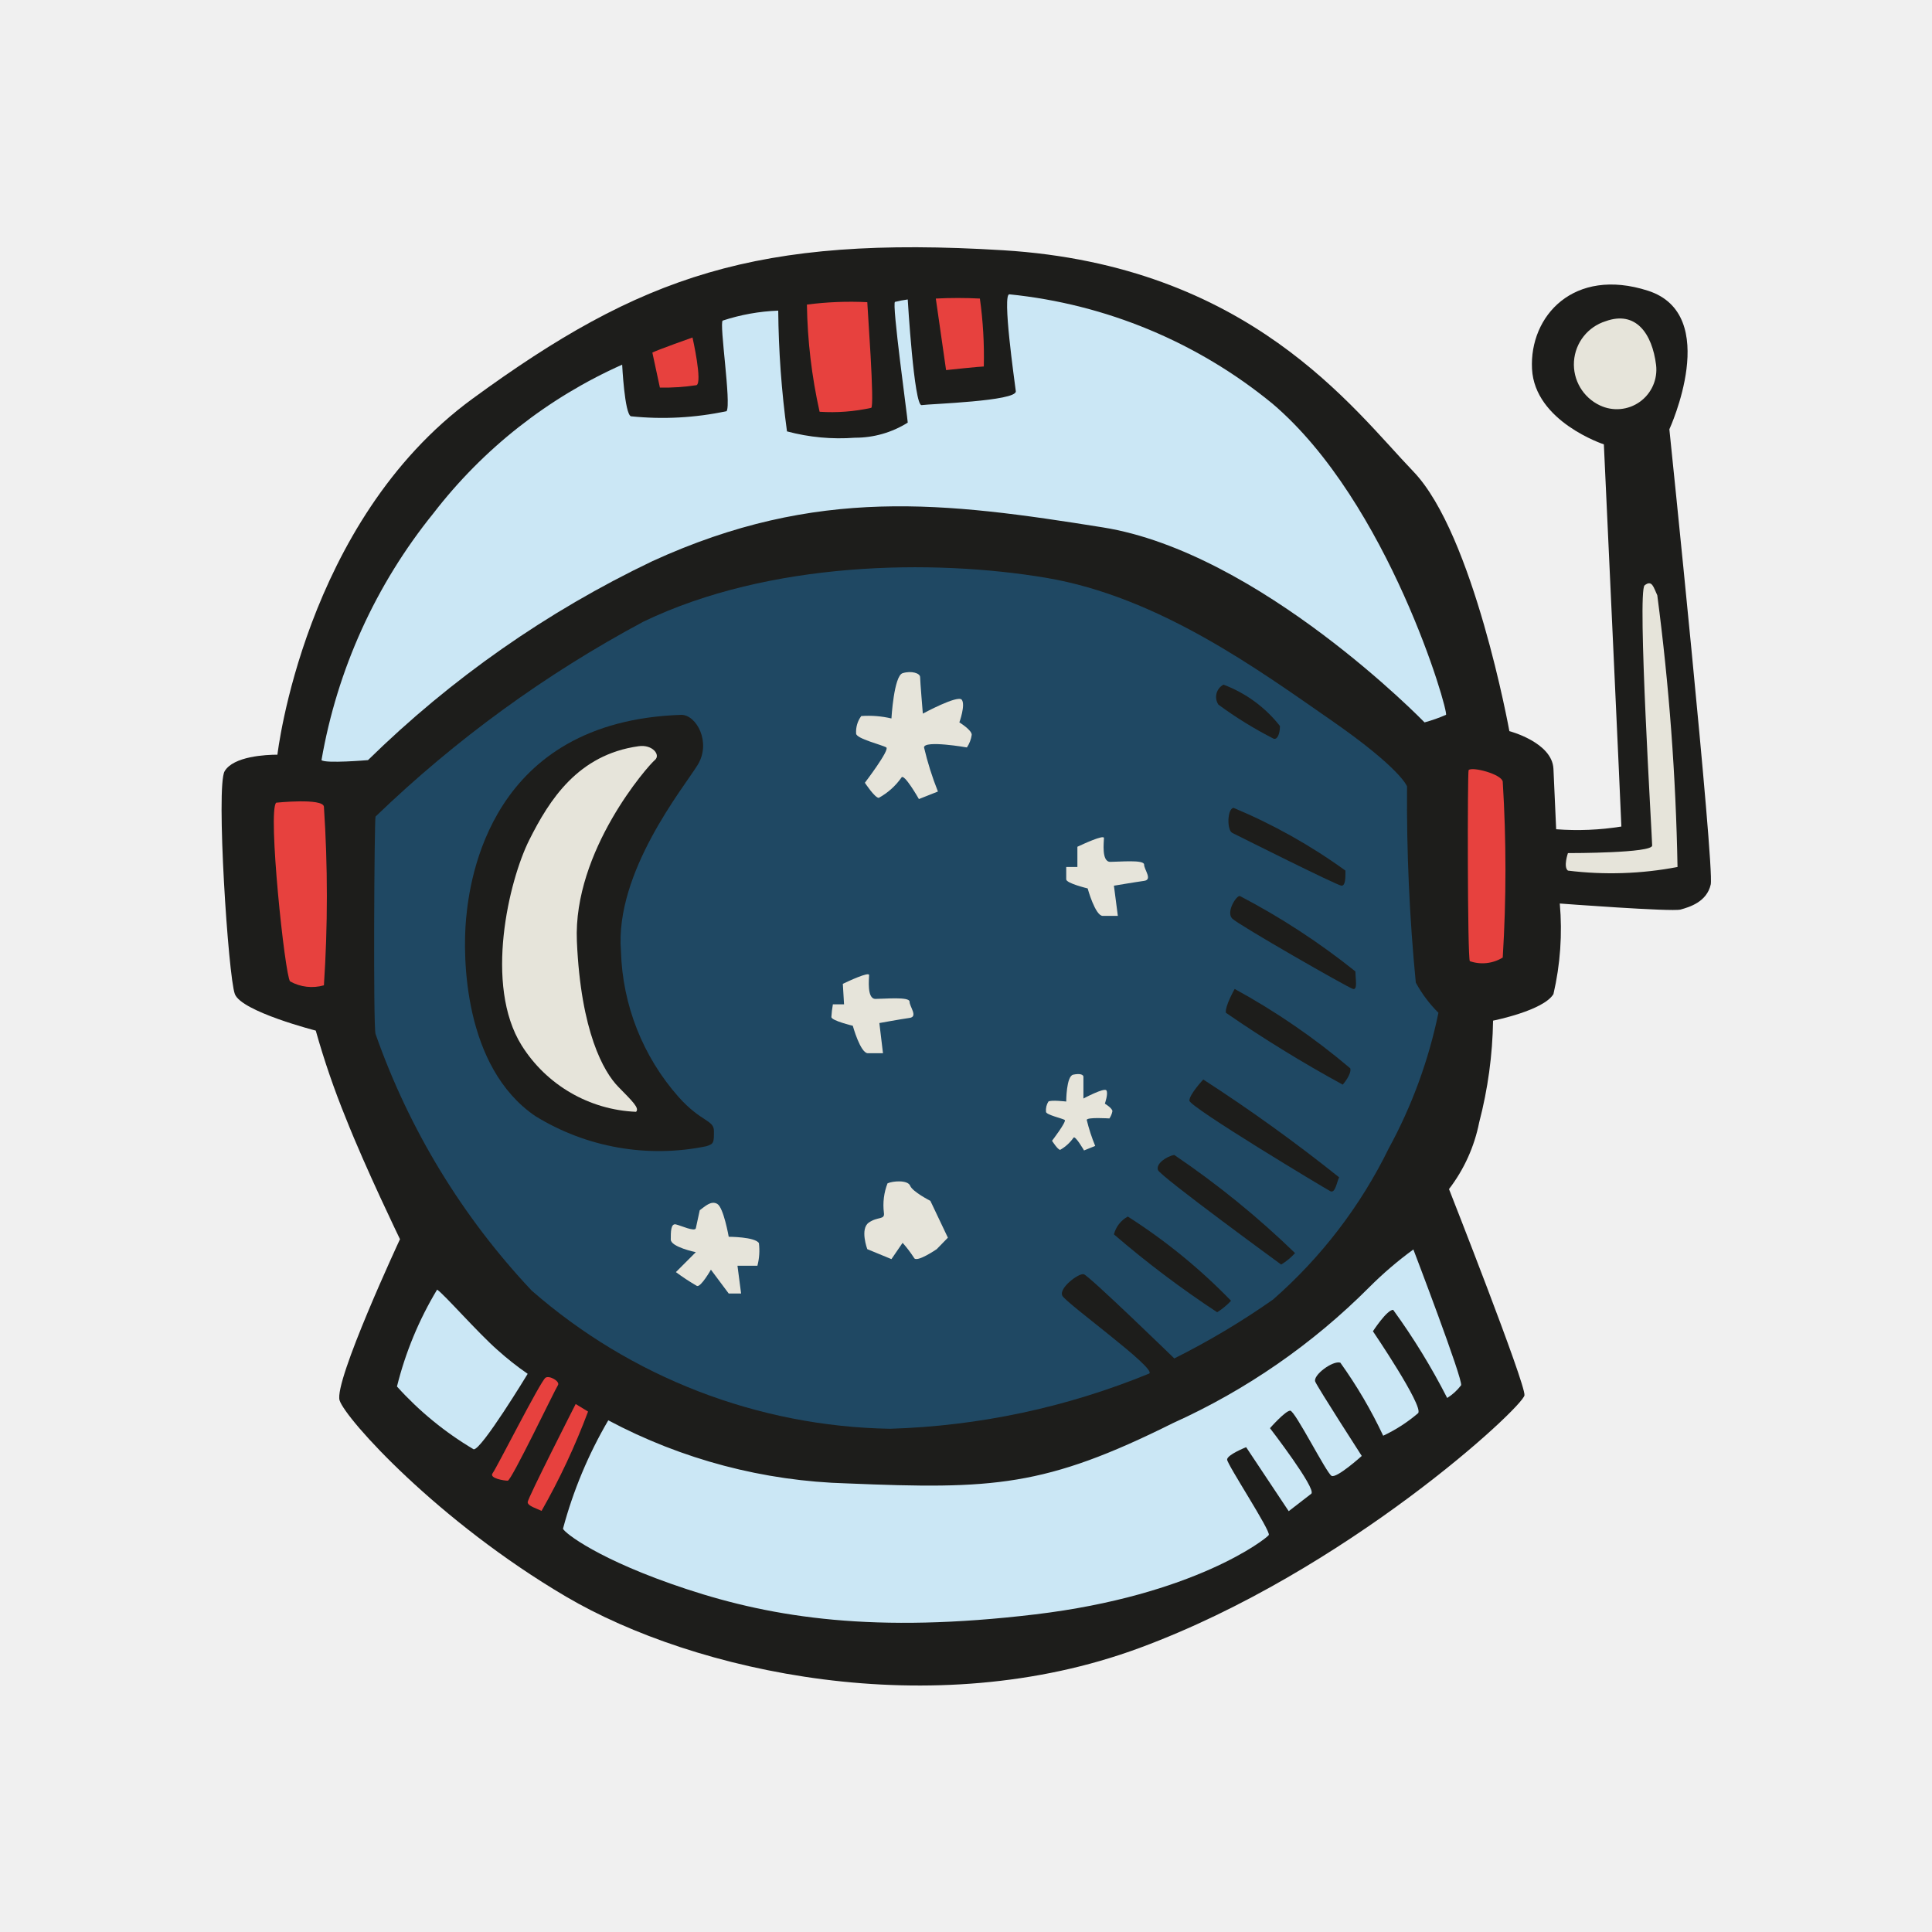
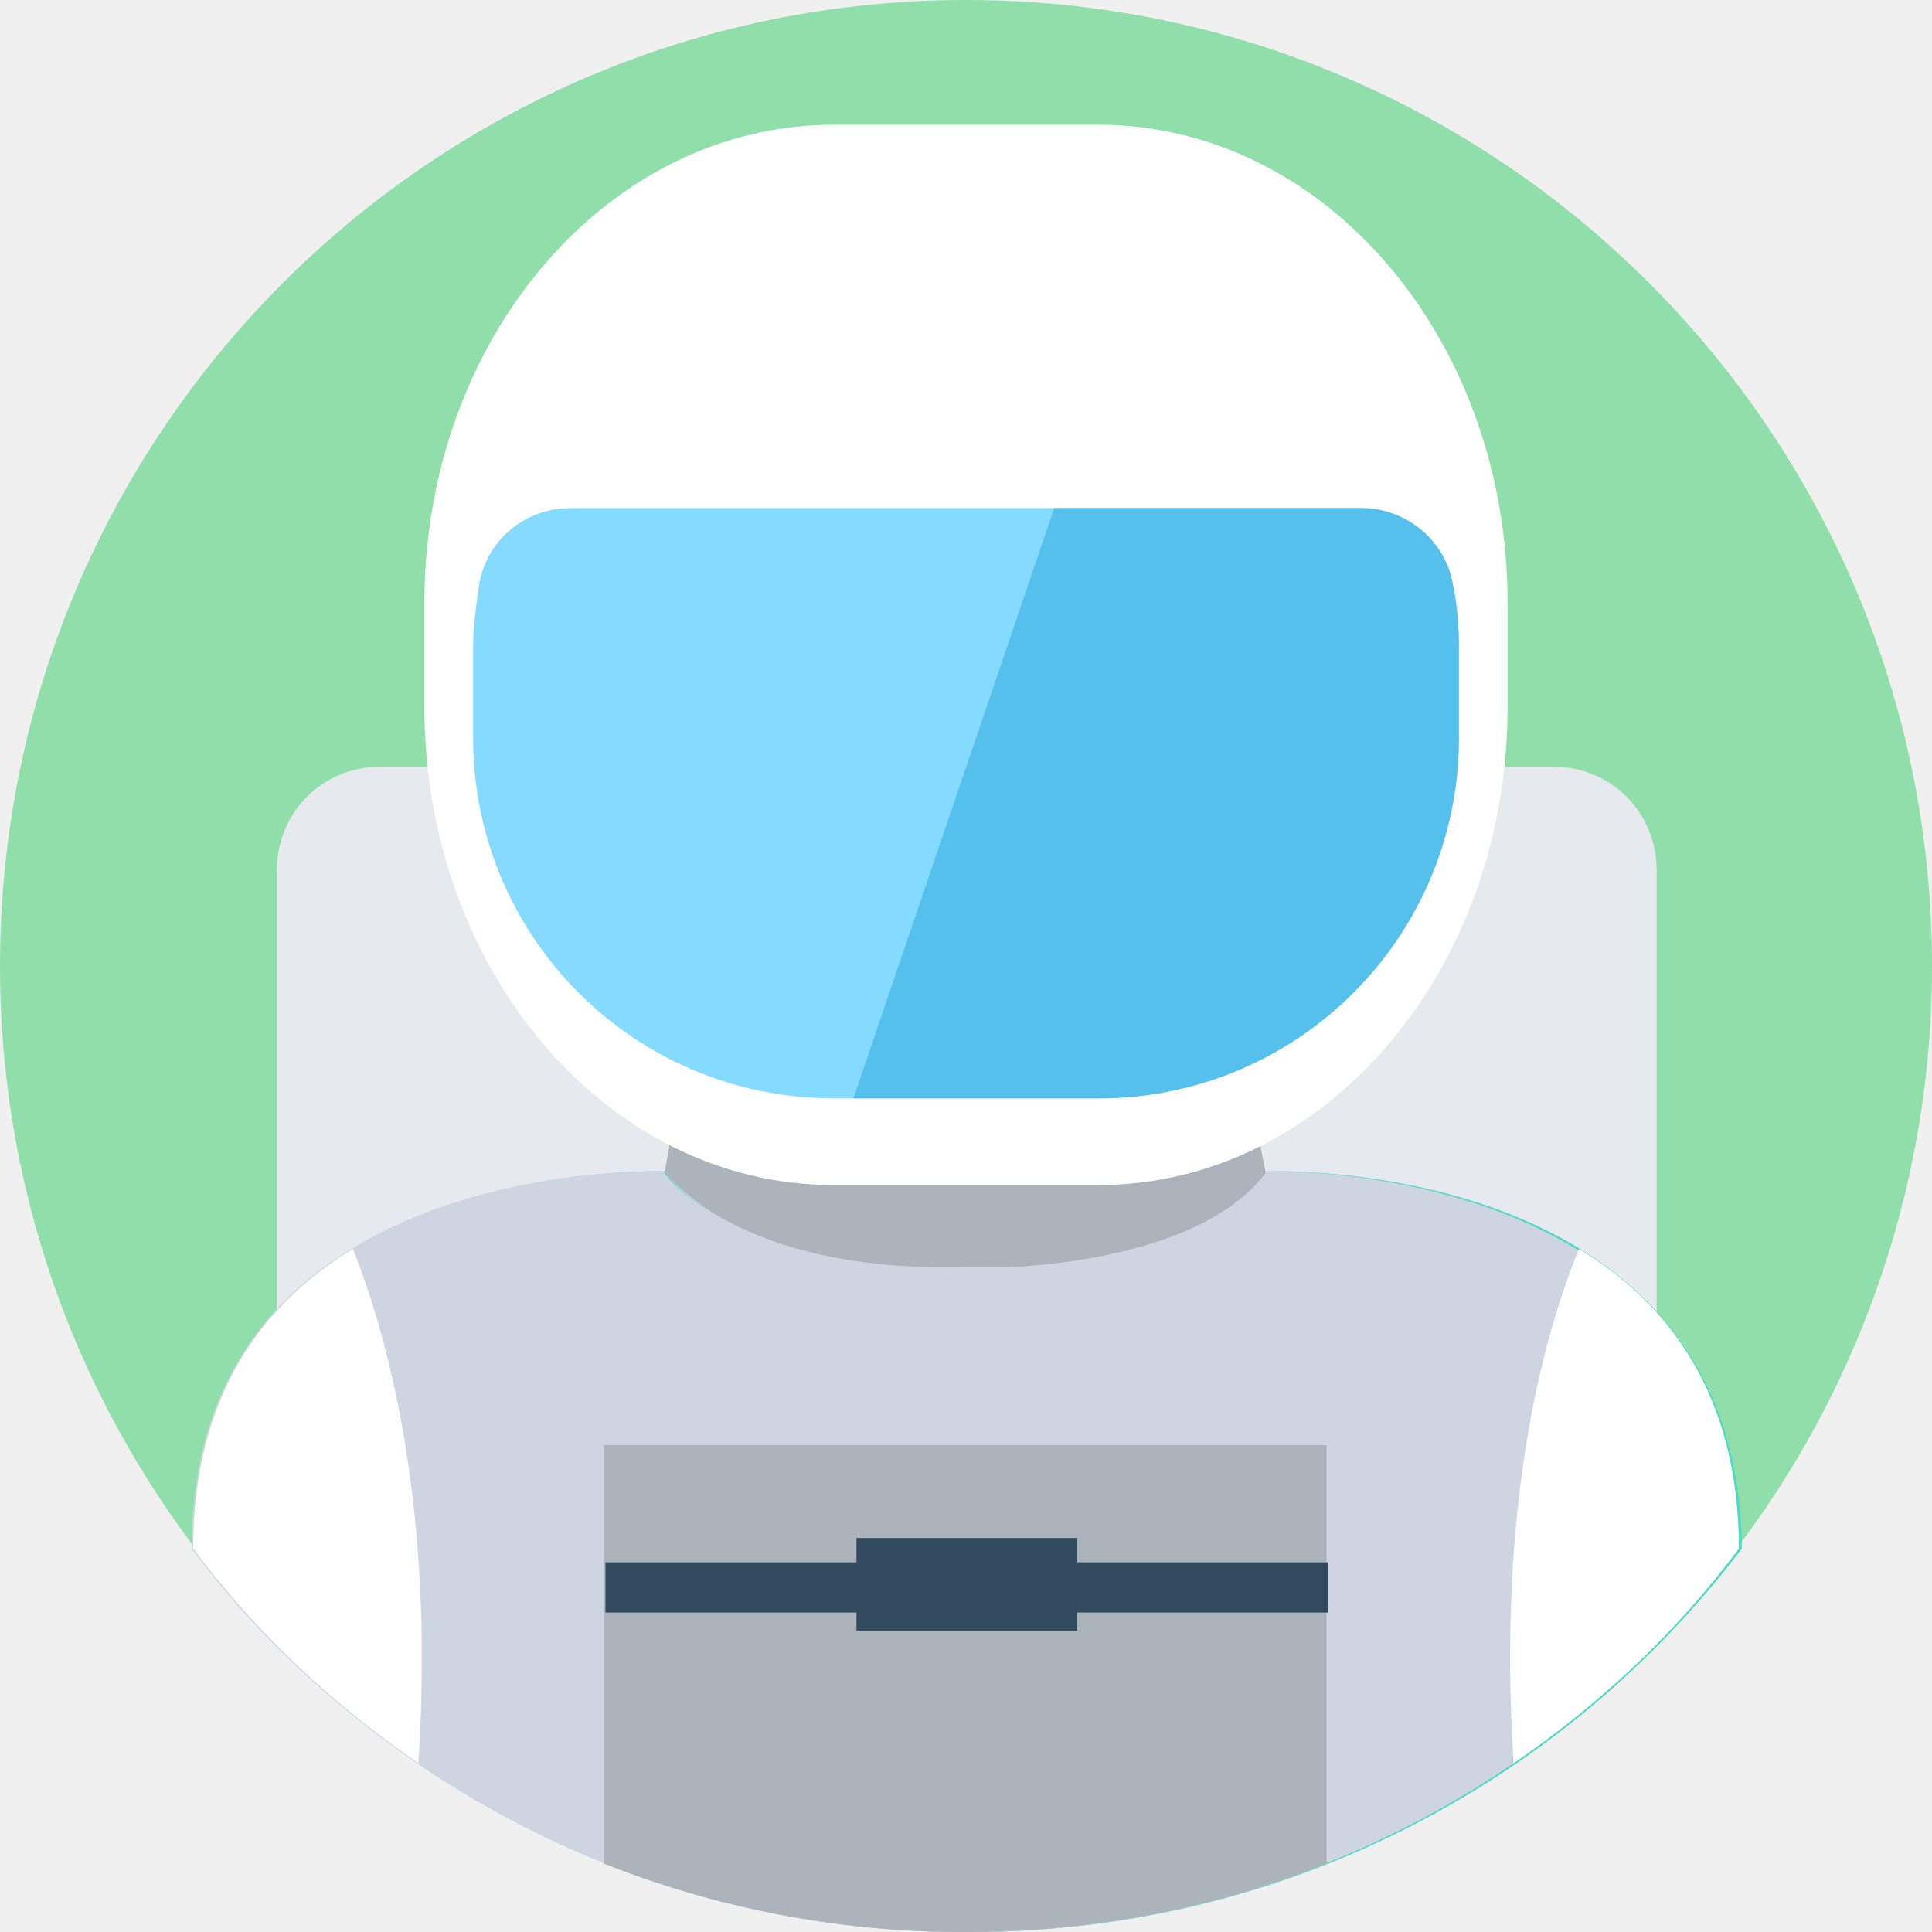
- <svg xmlns="http://www.w3.org/2000/svg" width="800px" height="800px" viewBox="0 0 64 64">
-   <path d="m9.19 25s.88-7.71 6.46-11.79 9.42-5.42 17.58-4.92 11.59 5.25 13.59 7.33 3.18 8.6 3.18 8.6 1.42.37 1.46 1.25l.09 2a9.2 9.2 0 0 0 2.16-.09c0-.16-.58-12.66-.58-12.66s-2.29-.75-2.38-2.5 1.38-3.38 3.84-2.59.71 4.59.71 4.59 1.5 14.5 1.37 15.08-.71.75-1 .83-4-.2-4-.2a9.55 9.55 0 0 1 -.21 3c-.33.55-2 .88-2 .88a14.19 14.19 0 0 1 -.46 3.37 5.33 5.33 0 0 1 -1 2.21s2.54 6.45 2.5 6.83-5.88 5.83-12.75 8.37-14.75.8-19-1.7-7.3-5.88-7.5-6.5 2-5.34 2-5.34-1.13-2.33-1.79-4a27.18 27.18 0 0 1 -1-2.91s-2.46-.63-2.68-1.21-.63-6.88-.34-7.38 1.38-.55 1.75-.55z" fill="#1d1d1b" />
-   <path d="m9.15 26.59s1.54-.16 1.58.13a44.78 44.78 0 0 1 0 5.92 1.47 1.47 0 0 1 -1.12-.13c-.17-.17-.75-5.67-.46-5.92z" fill="#e7413e" />
-   <path d="m48.65 25.51c.12-.12 1.08.13 1.13.38a47.25 47.25 0 0 1 0 5.83 1.28 1.28 0 0 1 -1.09.12c-.08-.12-.08-6.29-.04-6.33z" fill="#e7413e" />
-   <path d="m53.19 10.64c1-.36 1.54.41 1.67 1.45a1.31 1.31 0 0 1 -1.86 1.34 1.5 1.5 0 0 1 .19-2.79z" fill="#e6e4da" />
-   <path d="m51.94 28.26c.13 0 2.79 0 2.79-.25s-.5-8.42-.25-8.62.3.08.42.33a80.14 80.14 0 0 1 .67 9 11.69 11.69 0 0 1 -3.63.12c-.16-.12 0-.58 0-.58z" fill="#e6e4da" />
-   <path d="m12.19 25.18s-1.41.12-1.54 0a17.84 17.84 0 0 1 3.71-8.18 16.24 16.24 0 0 1 6.25-4.92s.08 1.63.29 1.71a10.19 10.19 0 0 0 3.17-.17c.16-.25-.25-2.91-.13-3a6.7 6.7 0 0 1 1.84-.33 31.61 31.61 0 0 0 .29 4 6.72 6.72 0 0 0 2.25.21 3.27 3.27 0 0 0 1.75-.5c0-.13-.54-4-.42-4a3.84 3.84 0 0 1 .42-.08s.21 3.54.46 3.5 3.16-.13 3.12-.46-.46-3.25-.21-3.21a16.34 16.34 0 0 1 8.71 3.62c3.85 3.27 5.85 10.22 5.75 10.31a5.21 5.21 0 0 1 -.71.25s-5.46-5.63-10.66-6.46-9.46-1.38-14.92 1.12a35 35 0 0 0 -9.42 6.59z" fill="#cbe7f5" />
-   <path d="m21.61 11.68c.17-.09 1.33-.5 1.33-.5s.34 1.5.13 1.58a7.31 7.31 0 0 1 -1.21.08z" fill="#e7413e" />
-   <path d="m26.73 10.09a11.16 11.16 0 0 1 2-.08c0 .13.25 3.46.13 3.5a6.06 6.06 0 0 1 -1.71.13 17.53 17.53 0 0 1 -.42-3.55z" fill="#e7413e" />
-   <path d="m31 9.89a14.11 14.11 0 0 1 1.46 0 13.82 13.82 0 0 1 .13 2.25c-.13 0-1.25.12-1.25.12z" fill="#e7413e" />
-   <path d="m12.44 27.05a39.91 39.91 0 0 1 8.88-6.46c4.16-2 9.58-2.08 13.33-1.45s7.08 3.08 9.42 4.7 2.54 2.21 2.54 2.21a62.32 62.32 0 0 0 .29 6.5 4.31 4.31 0 0 0 .75 1 16.23 16.23 0 0 1 -1.65 4.5 16 16 0 0 1 -3.83 5 25.72 25.72 0 0 1 -3.27 1.95s-2.83-2.75-3-2.79-.83.46-.71.71 3.13 2.41 2.88 2.58a24.57 24.57 0 0 1 -8.59 1.83 18.52 18.52 0 0 1 -11.87-4.58 24 24 0 0 1 -5.17-8.5c-.08-.25-.04-7.11 0-7.2z" fill="#1f4863" />
-   <path d="m22.57 23.68c.5 0 1 .91.54 1.66s-2.75 3.55-2.54 6.17a7.61 7.61 0 0 0 1.91 4.83c.75.84 1.17.75 1.17 1.13s0 .42-.25.5a7.8 7.8 0 0 1 -5.67-1c-2.37-1.62-2.41-5.25-2.29-6.54s.79-6.54 7.13-6.75z" fill="#1d1d1b" />
-   <path d="m21.15 24.72c.46-.07.75.29.54.46s-2.71 3-2.58 6 .89 4.33 1.37 4.82.71.71.59.83a4.7 4.7 0 0 1 -3.79-2.2c-1.25-2-.42-5.46.25-6.8s1.62-2.83 3.62-3.11z" fill="#e6e4da" />
-   <g fill="#1d1d1b">
-     <path d="m40.53 22.68a4.3 4.3 0 0 1 1.87 1.37c0 .25-.08.46-.21.42a13 13 0 0 1 -1.83-1.13.46.46 0 0 1 .17-.66z" />
-     <path d="m40.86 26.76a18.48 18.48 0 0 1 3.71 2.08c0 .25 0 .5-.13.5s-3.44-1.66-3.62-1.75-.17-.79.04-.83z" />
-     <path d="m41.07 29.68a23.55 23.55 0 0 1 3.83 2.5c0 .25.08.62-.08.58s-3.79-2.12-4-2.33.12-.75.25-.75z" />
-     <path d="m40.9 32.76a22.92 22.92 0 0 1 3.83 2.63c.05.2-.25.54-.25.54a43.57 43.57 0 0 1 -3.87-2.38c-.04-.21.29-.79.29-.79z" />
-     <path d="m39.86 35.76a55.13 55.13 0 0 1 4.5 3.24c-.08.17-.13.54-.29.46s-4.67-2.79-4.67-3 .46-.7.46-.7z" />
-     <path d="m38.9 38.26a29.46 29.46 0 0 1 4 3.25 2 2 0 0 1 -.46.38s-4-2.92-4.08-3.13.29-.46.54-.5z" />
-     <path d="m37.36 40.3a18.9 18.9 0 0 1 3.42 2.79 2.3 2.3 0 0 1 -.46.38 33.32 33.32 0 0 1 -3.42-2.58.94.94 0 0 1 .46-.59z" />
+ <svg xmlns="http://www.w3.org/2000/svg" version="1.1" id="Layer_1" viewBox="0 0 508 508" xml:space="preserve">
+   <circle style="fill:#90DFAA;" cx="254" cy="254" r="254" />
+   <path style="fill:#E6E9EE;" d="M408,386.8H100c-15.2,0-27.2-12-27.2-27.2V228.8c0-15.2,12-27.2,27.2-27.2h308.4  c15.2,0,27.2,12,27.2,27.2v130.8C435.2,374.8,423.2,386.8,408,386.8z" />
+   <path style="fill:#324A5E;" d="M179.6,283.6l4,20l70.4,15.6l70.4-15.2l4-20C328.4,283.6,252.8,251.6,179.6,283.6z" />
+   <path style="fill:#E6E9EE;" d="M301.2,222.8H254l0,0h-47.2c0,0-22.4,124.8-62.8,140.8c0,0,86.8,0,109.6,0h0.4  c22.8,0,109.6,0,109.6,0C323.6,347.6,301.2,222.8,301.2,222.8z" />
+   <path style="fill:#F1543F;" d="M240.8,332.8c5.2,0,10,0,12,0C248,332.8,244,332.8,240.8,332.8z" />
+   <path style="fill:#4CDBC4;" d="M333.2,308c-10.4,14.4-41.6,25.2-78.4,25.2c-0.4,0-0.4,0-0.8,0s-0.4,0-0.8,0  c-36.8,0-68-10.4-78.4-25.2c0,0-124-4.4-124,99.2C97.2,468.4,170.8,508,253.6,508c0.4,0,0.4,0,0.8,0s0.4,0,0.8,0  c82.8,0,156.4-39.6,202.8-100.8C457.2,303.2,333.2,308,333.2,308z" />
+   <g>
+     <path style="fill:#CED5E0;" d="M457.2,407.2c-16.4,22-36.4,40.8-59.2,56.4c-40.8,28-90.4,44.4-143.6,44.4h-1.2   c-53.2,0-102.8-16.4-143.6-44.4c-22.8-15.6-42.8-34.4-59.2-56.4c0-40.8,18.8-64.8,42-78.8c36-22,82-20.4,82-20.4   c10.4,14.4,41.6,25.2,78.4,25.2h1.2c36.8,0,68-10.4,78.4-25.2c0,0,46-1.6,82,20.4C438.4,342.4,457.2,366.4,457.2,407.2z" />
+     <path style="fill:#CED5E0;" d="M348.8,380v110c-29.2,11.6-61.2,18-94.4,18h-1.2c-33.2,0-65.2-6.4-94.4-18V380H348.8z" />
  </g>
-   <path d="m28.53 23.72a3.31 3.31 0 0 1 1 .08s.08-1.41.37-1.5.58 0 .58.13.09 1.21.09 1.21 1.16-.63 1.29-.46-.08.75-.08.75.41.25.41.41a1 1 0 0 1 -.16.42s-1.42-.25-1.42 0a10.27 10.27 0 0 0 .46 1.46l-.63.25s-.5-.88-.58-.71a2.22 2.22 0 0 1 -.75.67c-.13 0-.46-.5-.46-.5s.83-1.09.71-1.17-1-.29-1-.46a.88.88 0 0 1 .17-.58z" fill="#e6e4da" />
-   <path d="m34.73 36.49c.09-.06.59 0 .59 0s0-.84.23-.89.34 0 .34.07 0 .72 0 .72.69-.37.76-.27-.05.44-.05.44.25.15.25.25a.62.62 0 0 1 -.1.24s-.75-.05-.75.05a5.8 5.8 0 0 0 .28.86l-.37.15s-.3-.52-.35-.42a1.36 1.36 0 0 1 -.44.4c-.08 0-.27-.3-.27-.3s.49-.64.42-.69-.62-.17-.62-.27a.54.54 0 0 1 .08-.34z" fill="#e6e4da" />
-   <path d="m23.18 40.09c.17-.12.37-.33.58-.21s.38 1.09.38 1.09.87 0 1 .21a2 2 0 0 1 -.05.75h-.66l.12.92h-.41l-.59-.79s-.33.58-.46.54a7.12 7.12 0 0 1 -.7-.46l.66-.66s-.83-.17-.83-.42 0-.54.17-.5.62.25.66.13z" fill="#e6e4da" />
-   <path d="m27.92 32.59c.17-.08.87-.41.87-.29s-.08.79.21.79 1.13-.08 1.13.09.29.5 0 .54-1 .17-1 .17l.12 1h-.5c-.25 0-.5-.91-.5-.91s-.71-.17-.71-.29a3.68 3.68 0 0 1 .05-.42h.37z" fill="#e6e4da" />
-   <path d="m35.69 28.05c.17-.08.88-.41.88-.29s-.09.79.21.79 1.12-.08 1.12.09.29.5 0 .54-1 .16-1 .16l.13 1h-.5c-.25 0-.5-.91-.5-.91s-.71-.17-.71-.3 0-.41 0-.41h.37z" fill="#e6e4da" />
-   <path d="m29.4 39.2c.17-.08.67-.12.75.08s.67.5.67.5l.58 1.22-.37.38s-.67.46-.75.29a4 4 0 0 0 -.38-.5l-.37.54-.8-.33s-.25-.67.05-.88.54-.08.5-.33a2 2 0 0 1 .12-.97z" fill="#e6e4da" />
-   <path d="m14.48 42.72c.23.15 1.34 1.42 2 2a9.93 9.93 0 0 0 1 .79s-1.54 2.54-1.79 2.5a10.88 10.88 0 0 1 -2.54-2.08 11.66 11.66 0 0 1 1.33-3.21z" fill="#cbe7f5" />
-   <path d="m18.07 45.64c.12-.09.5.12.41.25s-1.54 3.16-1.66 3.16-.63-.08-.5-.25 1.58-3.04 1.75-3.16z" fill="#e7413e" />
-   <path d="m19.07 46.51.41.25a22.93 22.93 0 0 1 -1.54 3.29c-.16-.08-.46-.16-.46-.29s1.59-3.25 1.59-3.25z" fill="#e7413e" />
-   <path d="m20.15 47.05a17.88 17.88 0 0 0 7.92 2.09c4.83.2 6.54.12 10.79-2a21.89 21.89 0 0 0 6.5-4.5 12.31 12.31 0 0 1 1.46-1.25s1.66 4.34 1.58 4.5a1.74 1.74 0 0 1 -.46.42 21.86 21.86 0 0 0 -1.79-2.92c-.21 0-.67.71-.67.71s1.67 2.46 1.5 2.71a5.08 5.08 0 0 1 -1.16.75 15.42 15.42 0 0 0 -1.42-2.42c-.25-.08-.92.42-.83.63s1.54 2.46 1.54 2.46-.83.75-1 .66-1.21-2.16-1.37-2.16-.67.58-.67.58 1.54 2 1.37 2.17l-.75.58-1.41-2.12s-.63.25-.63.41 1.46 2.38 1.38 2.5-2.46 2-7.75 2.63-8.63.12-11.54-.84-4.05-1.87-4.09-2a14.52 14.52 0 0 1 1.5-3.59z" fill="#cbe7f5" />
+   <g>
+     <path style="fill:#FFFFFF;" d="M457.2,407.2c-16.4,22-36.4,40.8-59.2,56.4c-4.4-67.2,7.6-112,17.2-135.2   C438.4,342.4,457.2,366.4,457.2,407.2z" />
+     <path style="fill:#FFFFFF;" d="M110,463.6c-22.8-15.6-42.8-34.4-59.2-56.4c0-40.8,18.8-64.8,42-78.8   C102,351.6,114.4,396.4,110,463.6z" />
+   </g>
+   <g>
+     <path style="fill:#2B3B4E;" d="M249.2,305.6c0.4,0,0.8,0,1.6,0C250,305.6,249.6,305.6,249.2,305.6z" />
+     <path style="fill:#2B3B4E;" d="M245.6,305.6c1.2,0,2.4,0,3.6,0C248,305.6,246.8,305.6,245.6,305.6z" />
+     <path style="fill:#2B3B4E;" d="M241.6,305.6c0.8,0,2,0,2.8,0C243.6,305.6,242.4,305.6,241.6,305.6z" />
+     <path style="fill:#2B3B4E;" d="M244.4,305.6c0.4,0,0.8,0,1.2,0C245.2,305.6,244.8,305.6,244.4,305.6z" />
+     <path style="fill:#2B3B4E;" d="M250.4,305.6c0.4,0,1.2,0,1.6,0C251.6,305.6,251.2,305.6,250.4,305.6z" />
+     <path style="fill:#2B3B4E;" d="M252.8,305.6c0.4,0,0.8,0,1.2,0C254,305.6,253.6,305.6,252.8,305.6z" />
+     <path style="fill:#2B3B4E;" d="M239.2,305.6c-0.4,0-1.2,0-1.6,0l0,0C238,305.6,238.8,305.6,239.2,305.6z" />
+     <path style="fill:#2B3B4E;" d="M252,305.6c0.4,0,0.4,0,0.8,0C252.8,305.6,252.4,305.6,252,305.6z" />
+     <path style="fill:#2B3B4E;" d="M239.2,305.6c0.8,0,1.6,0,2.4,0C240.8,305.6,240,305.6,239.2,305.6z" />
+     <path style="fill:#2B3B4E;" d="M267.6,332.8c-0.8,0-1.2,0-2,0l0,0C266.4,332.8,266.8,332.8,267.6,332.8z" />
+     <path style="fill:#2B3B4E;" d="M267.6,332.8c0.8,0,2,0,2.8,0C269.2,332.8,268.4,332.8,267.6,332.8z" />
+     <path style="fill:#2B3B4E;" d="M265.6,332.8L265.6,332.8c-0.4,0-0.4,0-0.8,0C265.2,332.8,265.2,332.8,265.6,332.8z" />
+     <path style="fill:#2B3B4E;" d="M262.4,332.8c-2,0-4,0-6.4,0c-0.4,0-0.8,0-0.8,0h-0.4c0,0,4.4,0,10.8-0.4c-0.4,0-0.4,0-0.8,0   C264,332.8,263.2,332.8,262.4,332.8z" />
+     <path style="fill:#2B3B4E;" d="M256,332.8c2.4,0,4.4,0,6.4,0C259.6,332.8,257.2,332.8,256,332.8z" />
+   </g>
+   <path style="fill:#ACB3BA;" d="M254,305.6c0,0-6.8,0.4-16.4,0c-0.8,0-1.6,0-2,0c-2,0-4,0-5.6,0c-0.4,0-1.2,0-1.6,0  c-0.4,0-0.8,0-1.2,0s-0.8,0-1.2,0c-1.6,0-2,0,0,0c0.4,0,0.8,0,1.2,0s0.8,0,1.2,0s0.8,0,1.6,0c1.6,0,3.6,0,5.6,0c0.8,0,1.2,0,2,0  c-18.8-0.8-47.6-5.2-58.4-21.6l-4.4,24c0,0,18,26.8,79.6,25.2c0,0,0,0,0.4,0s0.4,0,0.8,0c1.2,0,3.6,0,6.4,0c0.8,0,1.6,0,2.4,0  c0.4,0,0.4,0,0.8,0c18-0.8,53.2-5.6,67.6-24.8L328,284C328.4,283.6,320.4,306,254,305.6z" />
+   <g>
+     <path style="fill:#2B3B4E;" d="M254.8,333.2C254.8,333.2,254.8,332.8,254.8,333.2L254.8,333.2z" />
+     <path style="fill:#2B3B4E;" d="M235.6,305.2c-2.4,0-4.4,0-5.6,0C231.6,305.2,233.6,305.2,235.6,305.2z" />
+     <path style="fill:#2B3B4E;" d="M228.4,305.2c-0.4,0-0.8,0-1.2,0C227.6,305.2,228,305.2,228.4,305.2z" />
+     <path style="fill:#2B3B4E;" d="M226,305.2C224,305.2,224.4,305.2,226,305.2L226,305.2z" />
+   </g>
+   <path style="fill:#FFFFFF;" d="M288.8,32.8h-69.6c-59.6,0-107.6,56.4-107.6,125.6V186c0,69.2,48,125.6,107.6,125.6h69.6  c59.6,0,107.6-56.4,107.6-125.6v-27.6C396.4,89.2,348.4,32.8,288.8,32.8z" />
+   <path style="fill:#84DBFF;" d="M150,133.6c-12,0-22,8.4-24,20c-0.8,5.6-1.6,11.2-1.6,16.8V194c0,52.4,42.4,94.8,94.8,94.8h69.6  c52.4,0,94.8-42.4,94.8-94.8v-23.6c0-5.6-0.4-11.2-1.6-16.8c-2-11.6-12.4-20-24-20H150z" />
+   <path style="fill:#54C0EB;" d="M382,153.6c-2-11.6-12.4-20-24-20h-80.8l-52.8,155.2h64.4c52.4,0,94.8-42.4,94.8-94.8v-23.6  C383.6,164.8,383.2,159.2,382,153.6z" />
+   <path style="fill:#ACB3BA;" d="M348.8,380v110c-29.2,11.6-61.2,18-94.4,18h-1.2c-33.2,0-65.2-6.4-94.4-18V380H348.8z" />
+   <g>
+     <rect x="159.2" y="410.8" style="fill:#324A5E;" width="190" height="13.2" />
+     <rect x="225.2" y="404.4" style="fill:#324A5E;" width="58" height="24.4" />
+   </g>
</svg>
